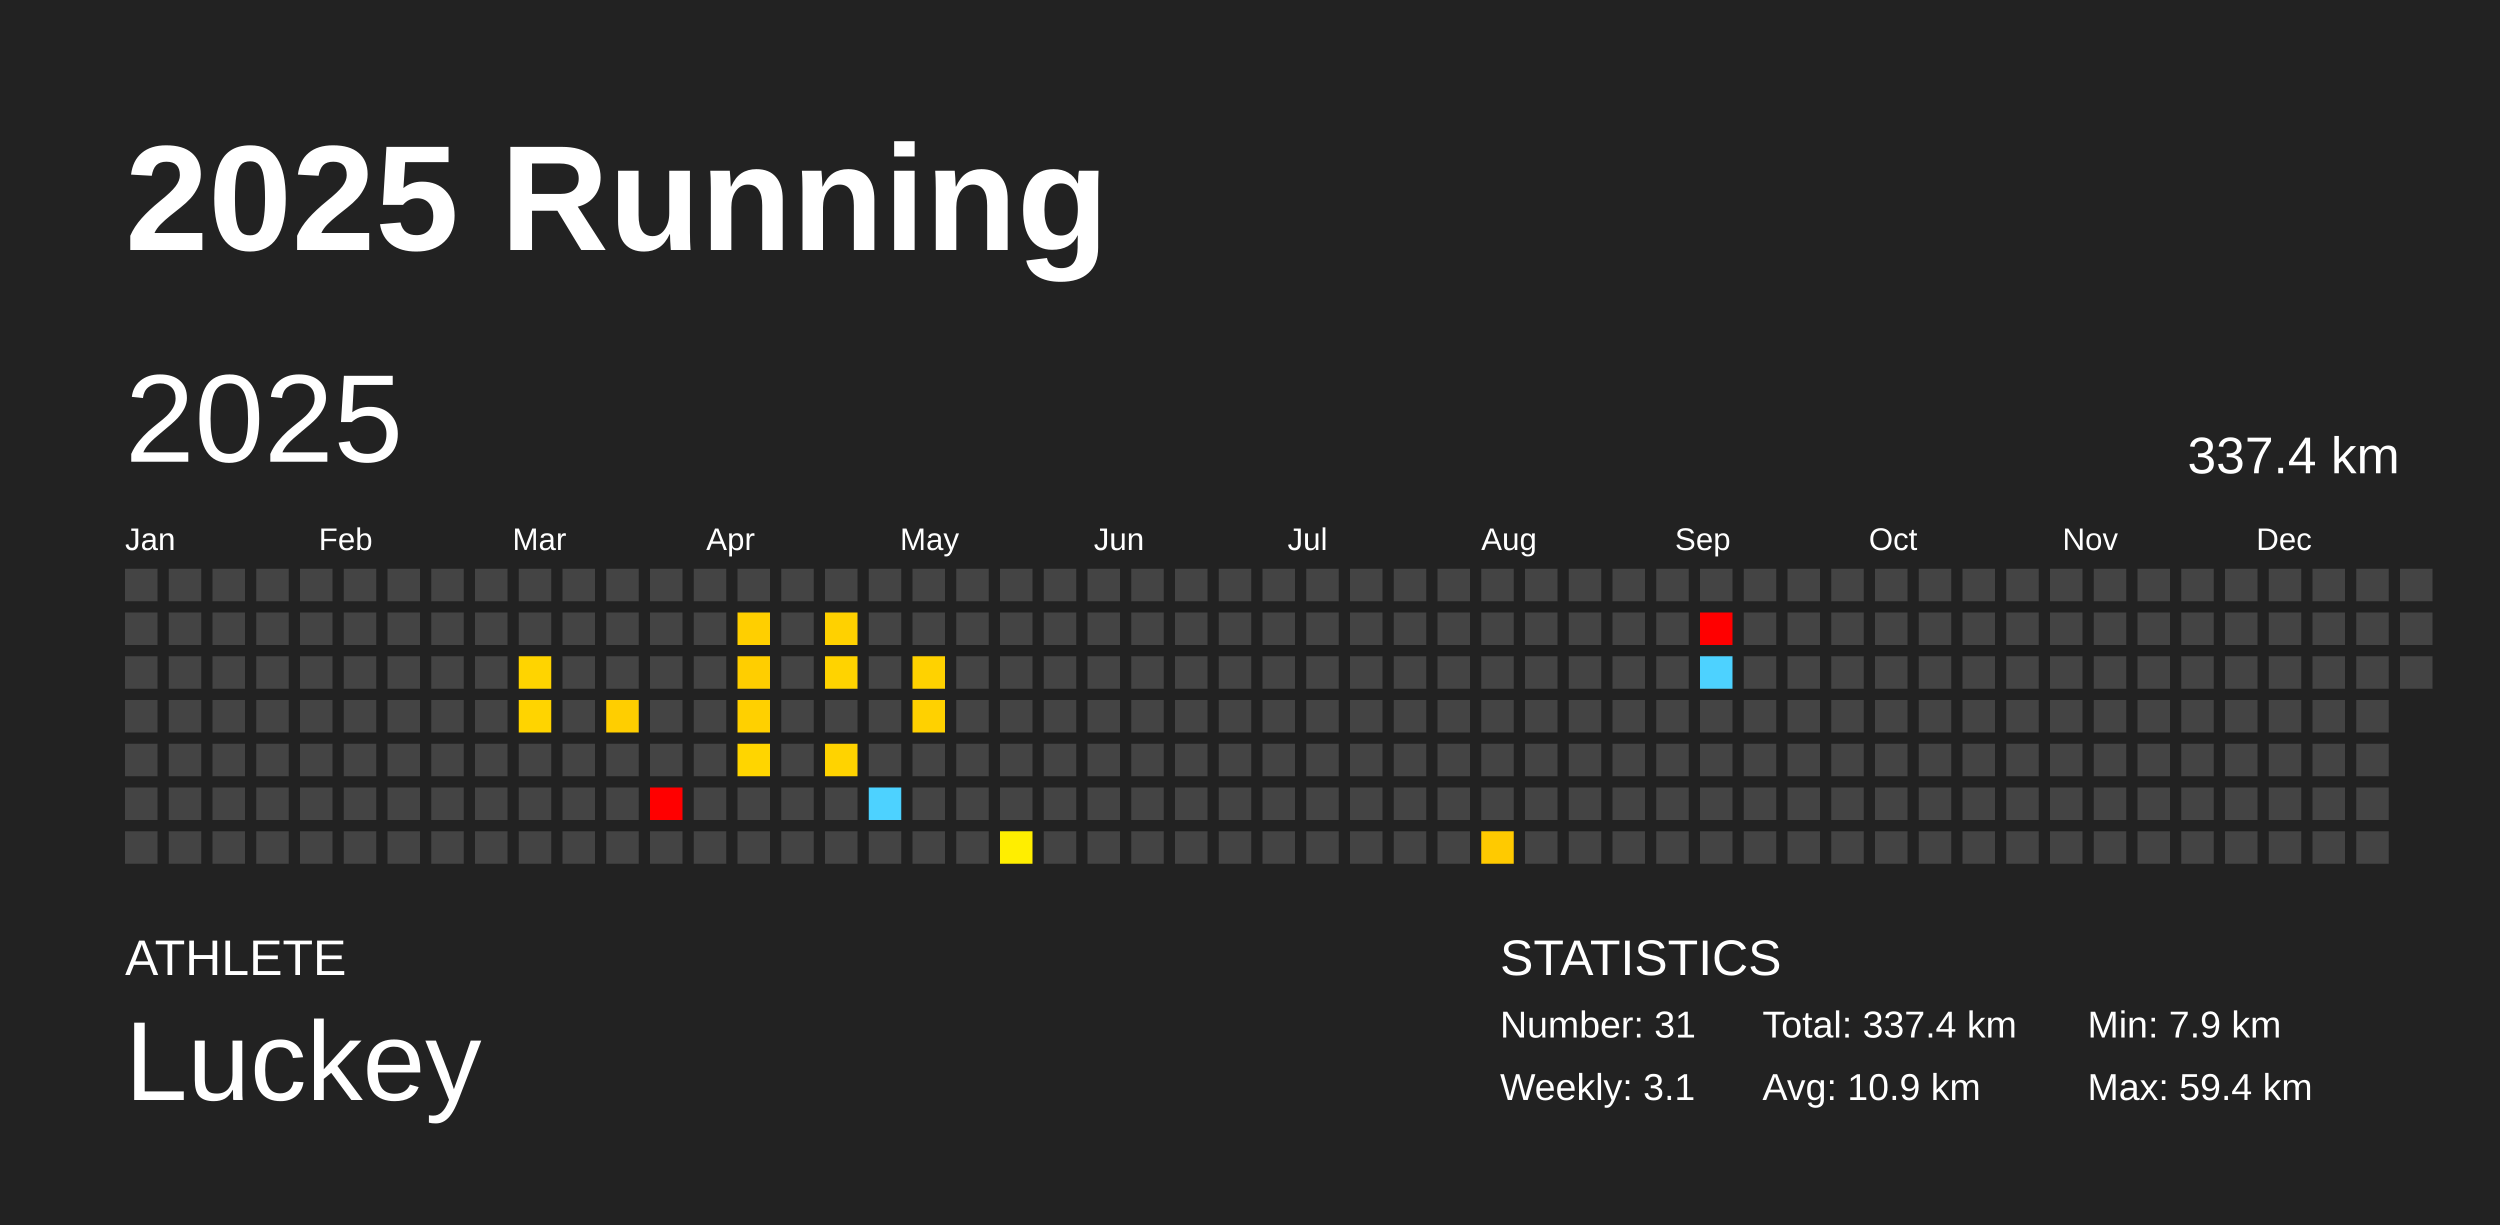
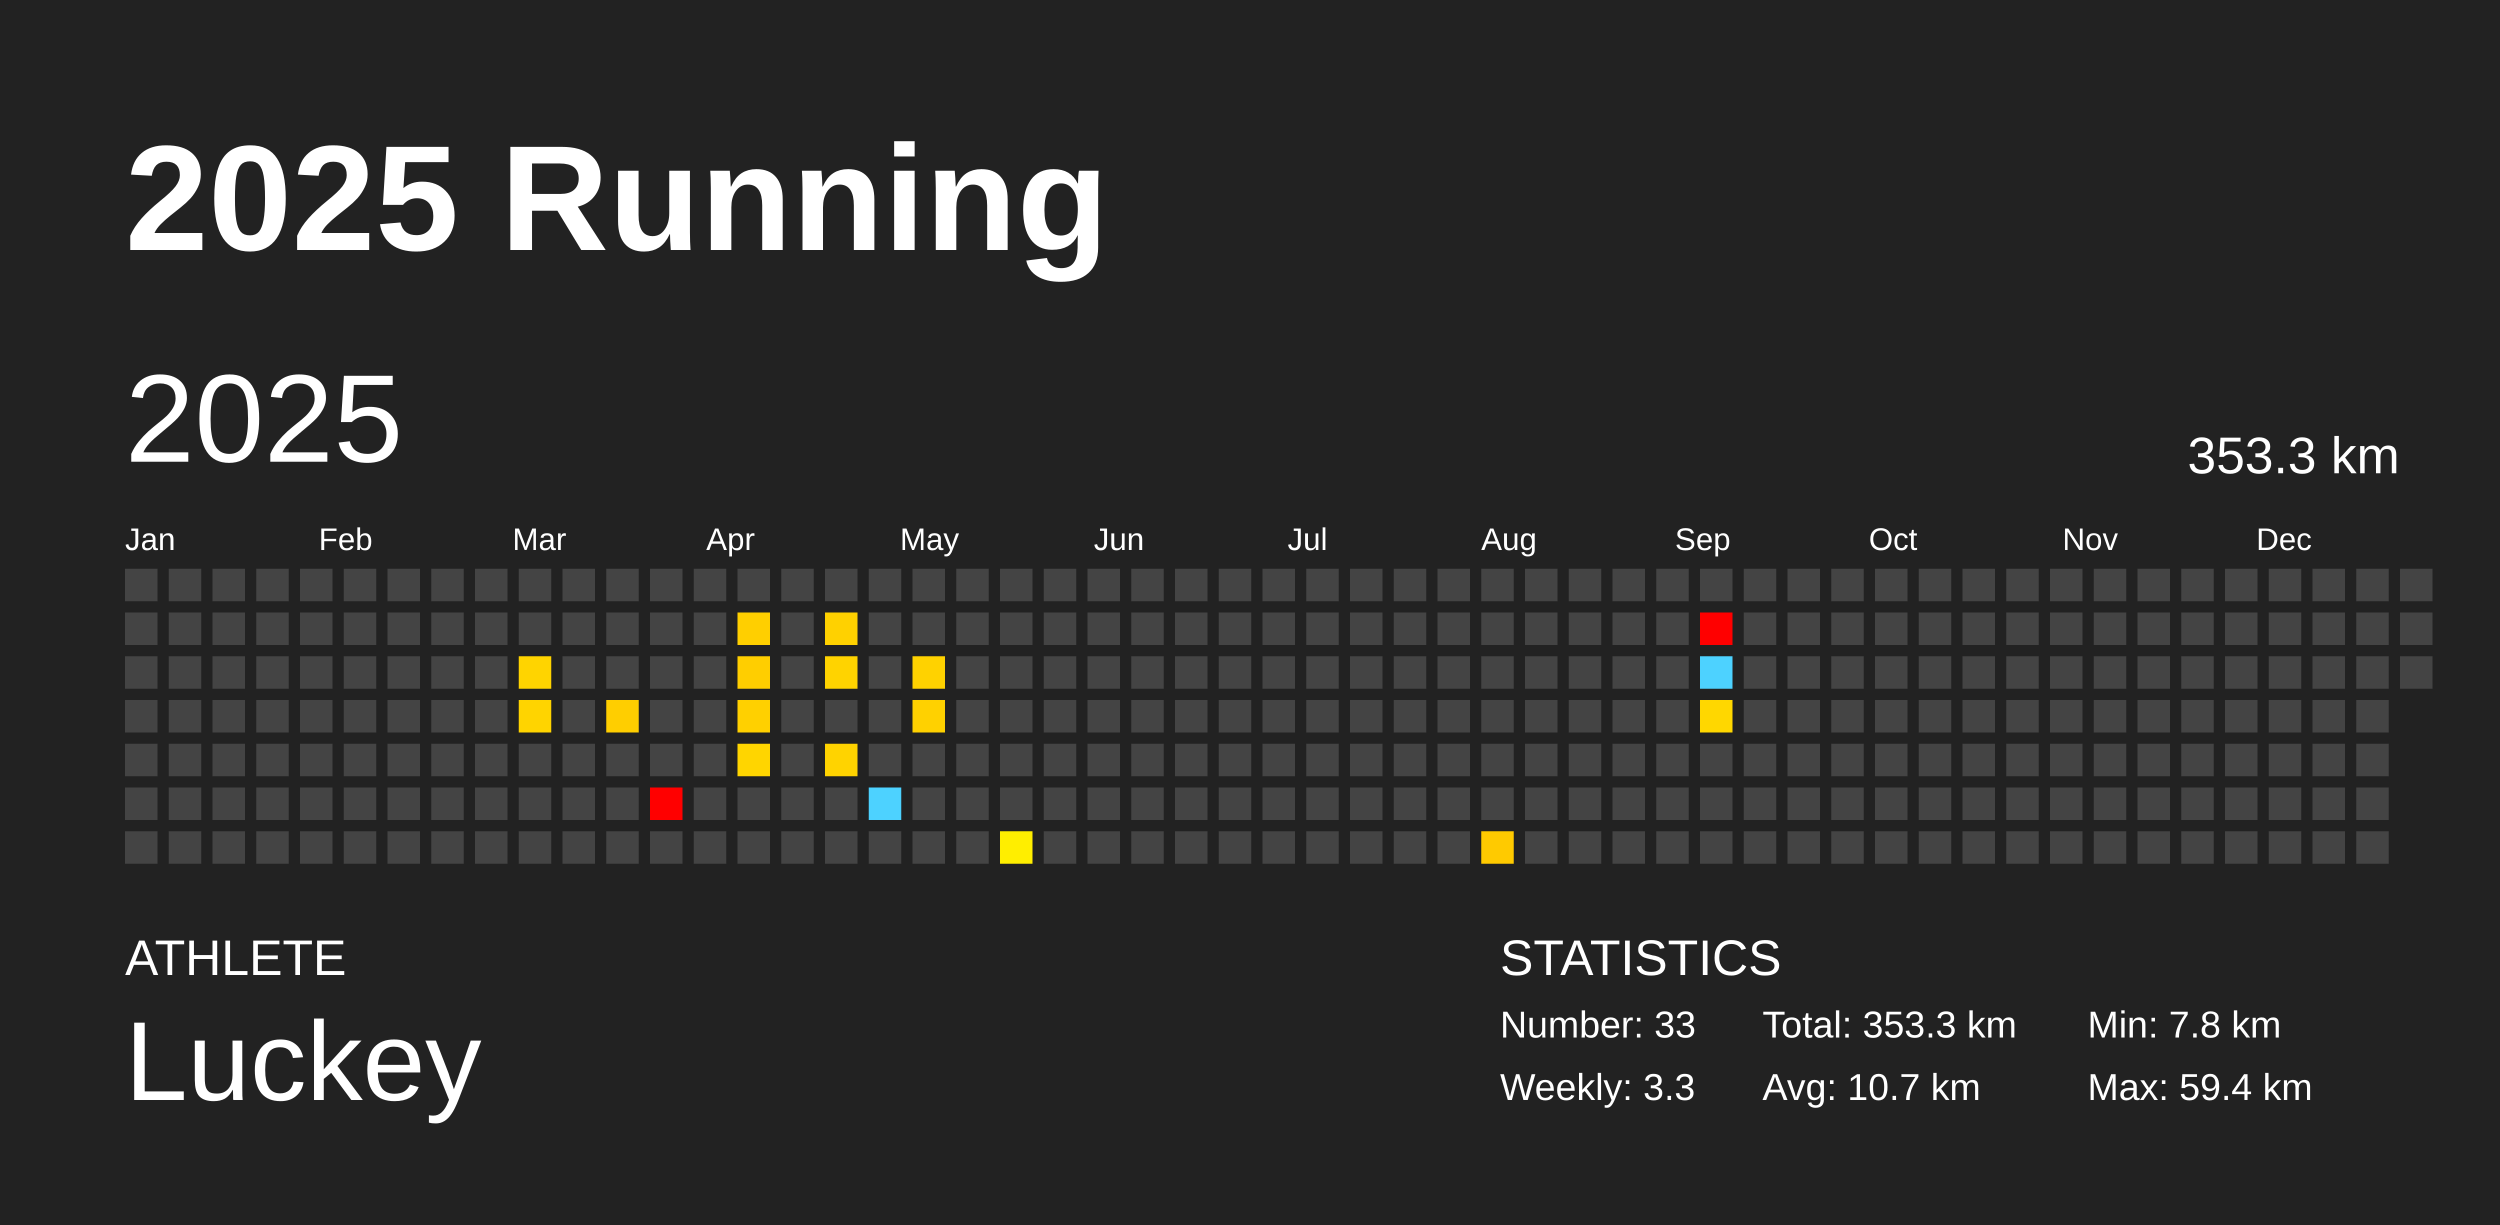
<svg xmlns="http://www.w3.org/2000/svg" baseProfile="full" height="98mm" version="1.1" viewBox="0,0,200,98" width="200mm">
  <defs />
  <rect fill="#222222" height="98" width="200" x="0" y="0" />
  <text fill="#FFFFFF" style="font-size:12px; font-family:Arial; font-weight:bold;" x="10" y="20">2025 Running</text>
  <text fill="#FFFFFF" style="font-size:4px; font-family:Arial" x="10" y="78">ATHLETE</text>
  <text fill="#FFFFFF" style="font-size:9px; font-family:Arial" x="10" y="88">Luckey</text>
  <text fill="#FFFFFF" style="font-size:4px; font-family:Arial" x="120" y="78">STATISTICS</text>
-   <text fill="#FFFFFF" style="font-size:3px; font-family:Arial" x="120" y="83">Number: 31</text>
-   <text fill="#FFFFFF" style="font-size:3px; font-family:Arial" x="120" y="88">Weekly: 3.1</text>
-   <text fill="#FFFFFF" style="font-size:3px; font-family:Arial" x="141" y="83">Total: 337.4 km</text>
-   <text fill="#FFFFFF" style="font-size:3px; font-family:Arial" x="141" y="88">Avg: 10.9 km</text>
-   <text fill="#FFFFFF" style="font-size:3px; font-family:Arial" x="167" y="83">Min: 7.9 km</text>
+   <text fill="#FFFFFF" style="font-size:3px; font-family:Arial" x="120" y="83">Number: 33</text>
+   <text fill="#FFFFFF" style="font-size:3px; font-family:Arial" x="120" y="88">Weekly: 3.3</text>
+   <text fill="#FFFFFF" style="font-size:3px; font-family:Arial" x="141" y="83">Total: 353.3 km</text>
+   <text fill="#FFFFFF" style="font-size:3px; font-family:Arial" x="141" y="88">Avg: 10.7 km</text>
+   <text fill="#FFFFFF" style="font-size:3px; font-family:Arial" x="167" y="83">Min: 7.8 km</text>
  <text fill="#FFFFFF" style="font-size:3px; font-family:Arial" x="167" y="88">Max: 59.4 km</text>
  <text dominant-baseline="hanging" fill="#FFFFFF" style="font-size:10.0px; font-family:Arial;" x="10" y="30">2025</text>
-   <text dominant-baseline="hanging" fill="#FFFFFF" style="font-size:4.125px; font-family:Arial;" x="175" y="35">337.4 km</text>
+   <text dominant-baseline="hanging" fill="#FFFFFF" style="font-size:4.125px; font-family:Arial;" x="175" y="35">353.3 km</text>
  <text fill="#FFFFFF" style="font-size:2.5px; font-family:Arial" x="10.0" y="44">Jan</text>
  <text fill="#FFFFFF" style="font-size:2.5px; font-family:Arial" x="25.5" y="44">Feb</text>
  <text fill="#FFFFFF" style="font-size:2.5px; font-family:Arial" x="41.0" y="44">Mar</text>
  <text fill="#FFFFFF" style="font-size:2.5px; font-family:Arial" x="56.5" y="44">Apr</text>
  <text fill="#FFFFFF" style="font-size:2.5px; font-family:Arial" x="72.0" y="44">May</text>
  <text fill="#FFFFFF" style="font-size:2.5px; font-family:Arial" x="87.5" y="44">Jun</text>
  <text fill="#FFFFFF" style="font-size:2.5px; font-family:Arial" x="103.0" y="44">Jul</text>
  <text fill="#FFFFFF" style="font-size:2.5px; font-family:Arial" x="118.5" y="44">Aug</text>
  <text fill="#FFFFFF" style="font-size:2.5px; font-family:Arial" x="134.0" y="44">Sep</text>
  <text fill="#FFFFFF" style="font-size:2.5px; font-family:Arial" x="149.5" y="44">Oct</text>
  <text fill="#FFFFFF" style="font-size:2.5px; font-family:Arial" x="165.0" y="44">Nov</text>
  <text fill="#FFFFFF" style="font-size:2.5px; font-family:Arial" x="180.5" y="44">Dec</text>
  <rect fill="#444444" height="2.6" width="2.6" x="10.0" y="45.5" />
  <rect fill="#444444" height="2.6" width="2.6" x="10.0" y="49.0" />
  <rect fill="#444444" height="2.6" width="2.6" x="10.0" y="52.5" />
  <rect fill="#444444" height="2.6" width="2.6" x="10.0" y="56.0" />
  <rect fill="#444444" height="2.6" width="2.6" x="10.0" y="59.5" />
  <rect fill="#444444" height="2.6" width="2.6" x="10.0" y="63.0" />
  <rect fill="#444444" height="2.6" width="2.6" x="10.0" y="66.5" />
  <rect fill="#444444" height="2.6" width="2.6" x="13.5" y="45.5" />
  <rect fill="#444444" height="2.6" width="2.6" x="13.5" y="49.0" />
  <rect fill="#444444" height="2.6" width="2.6" x="13.5" y="52.5" />
  <rect fill="#444444" height="2.6" width="2.6" x="13.5" y="56.0" />
  <rect fill="#444444" height="2.6" width="2.6" x="13.5" y="59.5" />
  <rect fill="#444444" height="2.6" width="2.6" x="13.5" y="63.0" />
  <rect fill="#444444" height="2.6" width="2.6" x="13.5" y="66.5" />
  <rect fill="#444444" height="2.6" width="2.6" x="17.0" y="45.5" />
  <rect fill="#444444" height="2.6" width="2.6" x="17.0" y="49.0" />
  <rect fill="#444444" height="2.6" width="2.6" x="17.0" y="52.5" />
  <rect fill="#444444" height="2.6" width="2.6" x="17.0" y="56.0" />
  <rect fill="#444444" height="2.6" width="2.6" x="17.0" y="59.5" />
  <rect fill="#444444" height="2.6" width="2.6" x="17.0" y="63.0" />
  <rect fill="#444444" height="2.6" width="2.6" x="17.0" y="66.5" />
  <rect fill="#444444" height="2.6" width="2.6" x="20.5" y="45.5" />
  <rect fill="#444444" height="2.6" width="2.6" x="20.5" y="49.0" />
  <rect fill="#444444" height="2.6" width="2.6" x="20.5" y="52.5" />
  <rect fill="#444444" height="2.6" width="2.6" x="20.5" y="56.0" />
  <rect fill="#444444" height="2.6" width="2.6" x="20.5" y="59.5" />
  <rect fill="#444444" height="2.6" width="2.6" x="20.5" y="63.0" />
  <rect fill="#444444" height="2.6" width="2.6" x="20.5" y="66.5" />
  <rect fill="#444444" height="2.6" width="2.6" x="24.0" y="45.5" />
  <rect fill="#444444" height="2.6" width="2.6" x="24.0" y="49.0" />
  <rect fill="#444444" height="2.6" width="2.6" x="24.0" y="52.5" />
  <rect fill="#444444" height="2.6" width="2.6" x="24.0" y="56.0" />
  <rect fill="#444444" height="2.6" width="2.6" x="24.0" y="59.5" />
  <rect fill="#444444" height="2.6" width="2.6" x="24.0" y="63.0" />
  <rect fill="#444444" height="2.6" width="2.6" x="24.0" y="66.5" />
  <rect fill="#444444" height="2.6" width="2.6" x="27.5" y="45.5" />
  <rect fill="#444444" height="2.6" width="2.6" x="27.5" y="49.0" />
  <rect fill="#444444" height="2.6" width="2.6" x="27.5" y="52.5" />
  <rect fill="#444444" height="2.6" width="2.6" x="27.5" y="56.0" />
  <rect fill="#444444" height="2.6" width="2.6" x="27.5" y="59.5" />
  <rect fill="#444444" height="2.6" width="2.6" x="27.5" y="63.0" />
  <rect fill="#444444" height="2.6" width="2.6" x="27.5" y="66.5" />
  <rect fill="#444444" height="2.6" width="2.6" x="31.0" y="45.5" />
  <rect fill="#444444" height="2.6" width="2.6" x="31.0" y="49.0" />
  <rect fill="#444444" height="2.6" width="2.6" x="31.0" y="52.5" />
  <rect fill="#444444" height="2.6" width="2.6" x="31.0" y="56.0" />
  <rect fill="#444444" height="2.6" width="2.6" x="31.0" y="59.5" />
  <rect fill="#444444" height="2.6" width="2.6" x="31.0" y="63.0" />
  <rect fill="#444444" height="2.6" width="2.6" x="31.0" y="66.5" />
  <rect fill="#444444" height="2.6" width="2.6" x="34.5" y="45.5" />
  <rect fill="#444444" height="2.6" width="2.6" x="34.5" y="49.0" />
  <rect fill="#444444" height="2.6" width="2.6" x="34.5" y="52.5" />
  <rect fill="#444444" height="2.6" width="2.6" x="34.5" y="56.0" />
  <rect fill="#444444" height="2.6" width="2.6" x="34.5" y="59.5" />
  <rect fill="#444444" height="2.6" width="2.6" x="34.5" y="63.0" />
  <rect fill="#444444" height="2.6" width="2.6" x="34.5" y="66.5" />
  <rect fill="#444444" height="2.6" width="2.6" x="38.0" y="45.5" />
  <rect fill="#444444" height="2.6" width="2.6" x="38.0" y="49.0" />
  <rect fill="#444444" height="2.6" width="2.6" x="38.0" y="52.5" />
  <rect fill="#444444" height="2.6" width="2.6" x="38.0" y="56.0" />
  <rect fill="#444444" height="2.6" width="2.6" x="38.0" y="59.5" />
  <rect fill="#444444" height="2.6" width="2.6" x="38.0" y="63.0" />
  <rect fill="#444444" height="2.6" width="2.6" x="38.0" y="66.5" />
  <rect fill="#444444" height="2.6" width="2.6" x="41.5" y="45.5" />
  <rect fill="#444444" height="2.6" width="2.6" x="41.5" y="49.0" />
  <rect fill="#ffd400" height="2.6" width="2.6" x="41.5" y="52.5" />
  <rect fill="#ffd400" height="2.6" width="2.6" x="41.5" y="56.0" />
  <rect fill="#444444" height="2.6" width="2.6" x="41.5" y="59.5" />
  <rect fill="#444444" height="2.6" width="2.6" x="41.5" y="63.0" />
  <rect fill="#444444" height="2.6" width="2.6" x="41.5" y="66.5" />
  <rect fill="#444444" height="2.6" width="2.6" x="45.0" y="45.5" />
  <rect fill="#444444" height="2.6" width="2.6" x="45.0" y="49.0" />
  <rect fill="#444444" height="2.6" width="2.6" x="45.0" y="52.5" />
  <rect fill="#444444" height="2.6" width="2.6" x="45.0" y="56.0" />
  <rect fill="#444444" height="2.6" width="2.6" x="45.0" y="59.5" />
  <rect fill="#444444" height="2.6" width="2.6" x="45.0" y="63.0" />
  <rect fill="#444444" height="2.6" width="2.6" x="45.0" y="66.5" />
  <rect fill="#444444" height="2.6" width="2.6" x="48.5" y="45.5" />
  <rect fill="#444444" height="2.6" width="2.6" x="48.5" y="49.0" />
  <rect fill="#444444" height="2.6" width="2.6" x="48.5" y="52.5" />
  <rect fill="#ffce00" height="2.6" width="2.6" x="48.5" y="56.0" />
  <rect fill="#444444" height="2.6" width="2.6" x="48.5" y="59.5" />
  <rect fill="#444444" height="2.6" width="2.6" x="48.5" y="63.0" />
  <rect fill="#444444" height="2.6" width="2.6" x="48.5" y="66.5" />
  <rect fill="#444444" height="2.6" width="2.6" x="52.0" y="45.5" />
  <rect fill="#444444" height="2.6" width="2.6" x="52.0" y="49.0" />
  <rect fill="#444444" height="2.6" width="2.6" x="52.0" y="52.5" />
  <rect fill="#444444" height="2.6" width="2.6" x="52.0" y="56.0" />
  <rect fill="#444444" height="2.6" width="2.6" x="52.0" y="59.5" />
  <rect fill="red" height="2.6" width="2.6" x="52.0" y="63.0" />
  <rect fill="#444444" height="2.6" width="2.6" x="52.0" y="66.5" />
  <rect fill="#444444" height="2.6" width="2.6" x="55.5" y="45.5" />
  <rect fill="#444444" height="2.6" width="2.6" x="55.5" y="49.0" />
  <rect fill="#444444" height="2.6" width="2.6" x="55.5" y="52.5" />
  <rect fill="#444444" height="2.6" width="2.6" x="55.5" y="56.0" />
  <rect fill="#444444" height="2.6" width="2.6" x="55.5" y="59.5" />
  <rect fill="#444444" height="2.6" width="2.6" x="55.5" y="63.0" />
  <rect fill="#444444" height="2.6" width="2.6" x="55.5" y="66.5" />
  <rect fill="#444444" height="2.6" width="2.6" x="59.0" y="45.5" />
  <rect fill="#ffcf00" height="2.6" width="2.6" x="59.0" y="49.0" />
  <rect fill="#ffce00" height="2.6" width="2.6" x="59.0" y="52.5" />
  <rect fill="#ffd000" height="2.6" width="2.6" x="59.0" y="56.0" />
  <rect fill="#ffd500" height="2.6" width="2.6" x="59.0" y="59.5" />
  <rect fill="#444444" height="2.6" width="2.6" x="59.0" y="63.0" />
  <rect fill="#444444" height="2.6" width="2.6" x="59.0" y="66.5" />
  <rect fill="#444444" height="2.6" width="2.6" x="62.5" y="45.5" />
  <rect fill="#444444" height="2.6" width="2.6" x="62.5" y="49.0" />
  <rect fill="#444444" height="2.6" width="2.6" x="62.5" y="52.5" />
  <rect fill="#444444" height="2.6" width="2.6" x="62.5" y="56.0" />
  <rect fill="#444444" height="2.6" width="2.6" x="62.5" y="59.5" />
  <rect fill="#444444" height="2.6" width="2.6" x="62.5" y="63.0" />
  <rect fill="#444444" height="2.6" width="2.6" x="62.5" y="66.5" />
  <rect fill="#444444" height="2.6" width="2.6" x="66.0" y="45.5" />
  <rect fill="#ffd100" height="2.6" width="2.6" x="66.0" y="49.0" />
  <rect fill="#ffd300" height="2.6" width="2.6" x="66.0" y="52.5" />
  <rect fill="#444444" height="2.6" width="2.6" x="66.0" y="56.0" />
  <rect fill="#ffd300" height="2.6" width="2.6" x="66.0" y="59.5" />
  <rect fill="#444444" height="2.6" width="2.6" x="66.0" y="63.0" />
  <rect fill="#444444" height="2.6" width="2.6" x="66.0" y="66.5" />
  <rect fill="#444444" height="2.6" width="2.6" x="69.5" y="45.5" />
  <rect fill="#444444" height="2.6" width="2.6" x="69.5" y="49.0" />
  <rect fill="#444444" height="2.6" width="2.6" x="69.5" y="52.5" />
  <rect fill="#444444" height="2.6" width="2.6" x="69.5" y="56.0" />
  <rect fill="#444444" height="2.6" width="2.6" x="69.5" y="59.5" />
  <rect fill="#4dd2ff" height="2.6" width="2.6" x="69.5" y="63.0" />
  <rect fill="#444444" height="2.6" width="2.6" x="69.5" y="66.5" />
  <rect fill="#444444" height="2.6" width="2.6" x="73.0" y="45.5" />
  <rect fill="#444444" height="2.6" width="2.6" x="73.0" y="49.0" />
  <rect fill="#ffd200" height="2.6" width="2.6" x="73.0" y="52.5" />
  <rect fill="#ffd100" height="2.6" width="2.6" x="73.0" y="56.0" />
  <rect fill="#444444" height="2.6" width="2.6" x="73.0" y="59.5" />
  <rect fill="#444444" height="2.6" width="2.6" x="73.0" y="63.0" />
  <rect fill="#444444" height="2.6" width="2.6" x="73.0" y="66.5" />
  <rect fill="#444444" height="2.6" width="2.6" x="76.5" y="45.5" />
  <rect fill="#444444" height="2.6" width="2.6" x="76.5" y="49.0" />
  <rect fill="#444444" height="2.6" width="2.6" x="76.5" y="52.5" />
  <rect fill="#444444" height="2.6" width="2.6" x="76.5" y="56.0" />
  <rect fill="#444444" height="2.6" width="2.6" x="76.5" y="59.5" />
  <rect fill="#444444" height="2.6" width="2.6" x="76.5" y="63.0" />
  <rect fill="#444444" height="2.6" width="2.6" x="76.5" y="66.5" />
  <rect fill="#444444" height="2.6" width="2.6" x="80.0" y="45.5" />
  <rect fill="#444444" height="2.6" width="2.6" x="80.0" y="49.0" />
  <rect fill="#444444" height="2.6" width="2.6" x="80.0" y="52.5" />
  <rect fill="#444444" height="2.6" width="2.6" x="80.0" y="56.0" />
  <rect fill="#444444" height="2.6" width="2.6" x="80.0" y="59.5" />
  <rect fill="#444444" height="2.6" width="2.6" x="80.0" y="63.0" />
  <rect fill="#ffee00" height="2.6" width="2.6" x="80.0" y="66.5" />
  <rect fill="#444444" height="2.6" width="2.6" x="83.5" y="45.5" />
  <rect fill="#444444" height="2.6" width="2.6" x="83.5" y="49.0" />
  <rect fill="#444444" height="2.6" width="2.6" x="83.5" y="52.5" />
  <rect fill="#444444" height="2.6" width="2.6" x="83.5" y="56.0" />
  <rect fill="#444444" height="2.6" width="2.6" x="83.5" y="59.5" />
  <rect fill="#444444" height="2.6" width="2.6" x="83.5" y="63.0" />
  <rect fill="#444444" height="2.6" width="2.6" x="83.5" y="66.5" />
  <rect fill="#444444" height="2.6" width="2.6" x="87.0" y="45.5" />
  <rect fill="#444444" height="2.6" width="2.6" x="87.0" y="49.0" />
  <rect fill="#444444" height="2.6" width="2.6" x="87.0" y="52.5" />
  <rect fill="#444444" height="2.6" width="2.6" x="87.0" y="56.0" />
  <rect fill="#444444" height="2.6" width="2.6" x="87.0" y="59.5" />
  <rect fill="#444444" height="2.6" width="2.6" x="87.0" y="63.0" />
  <rect fill="#444444" height="2.6" width="2.6" x="87.0" y="66.5" />
  <rect fill="#444444" height="2.6" width="2.6" x="90.5" y="45.5" />
  <rect fill="#444444" height="2.6" width="2.6" x="90.5" y="49.0" />
  <rect fill="#444444" height="2.6" width="2.6" x="90.5" y="52.5" />
  <rect fill="#444444" height="2.6" width="2.6" x="90.5" y="56.0" />
  <rect fill="#444444" height="2.6" width="2.6" x="90.5" y="59.5" />
  <rect fill="#444444" height="2.6" width="2.6" x="90.5" y="63.0" />
  <rect fill="#444444" height="2.6" width="2.6" x="90.5" y="66.5" />
  <rect fill="#444444" height="2.6" width="2.6" x="94.0" y="45.5" />
  <rect fill="#444444" height="2.6" width="2.6" x="94.0" y="49.0" />
  <rect fill="#444444" height="2.6" width="2.6" x="94.0" y="52.5" />
  <rect fill="#444444" height="2.6" width="2.6" x="94.0" y="56.0" />
  <rect fill="#444444" height="2.6" width="2.6" x="94.0" y="59.5" />
  <rect fill="#444444" height="2.6" width="2.6" x="94.0" y="63.0" />
  <rect fill="#444444" height="2.6" width="2.6" x="94.0" y="66.5" />
  <rect fill="#444444" height="2.6" width="2.6" x="97.5" y="45.5" />
  <rect fill="#444444" height="2.6" width="2.6" x="97.5" y="49.0" />
  <rect fill="#444444" height="2.6" width="2.6" x="97.5" y="52.5" />
  <rect fill="#444444" height="2.6" width="2.6" x="97.5" y="56.0" />
  <rect fill="#444444" height="2.6" width="2.6" x="97.5" y="59.5" />
  <rect fill="#444444" height="2.6" width="2.6" x="97.5" y="63.0" />
  <rect fill="#444444" height="2.6" width="2.6" x="97.5" y="66.5" />
  <rect fill="#444444" height="2.6" width="2.6" x="101.0" y="45.5" />
  <rect fill="#444444" height="2.6" width="2.6" x="101.0" y="49.0" />
  <rect fill="#444444" height="2.6" width="2.6" x="101.0" y="52.5" />
  <rect fill="#444444" height="2.6" width="2.6" x="101.0" y="56.0" />
  <rect fill="#444444" height="2.6" width="2.6" x="101.0" y="59.5" />
  <rect fill="#444444" height="2.6" width="2.6" x="101.0" y="63.0" />
  <rect fill="#444444" height="2.6" width="2.6" x="101.0" y="66.5" />
  <rect fill="#444444" height="2.6" width="2.6" x="104.5" y="45.5" />
  <rect fill="#444444" height="2.6" width="2.6" x="104.5" y="49.0" />
  <rect fill="#444444" height="2.6" width="2.6" x="104.5" y="52.5" />
  <rect fill="#444444" height="2.6" width="2.6" x="104.5" y="56.0" />
  <rect fill="#444444" height="2.6" width="2.6" x="104.5" y="59.5" />
  <rect fill="#444444" height="2.6" width="2.6" x="104.5" y="63.0" />
  <rect fill="#444444" height="2.6" width="2.6" x="104.5" y="66.5" />
  <rect fill="#444444" height="2.6" width="2.6" x="108.0" y="45.5" />
  <rect fill="#444444" height="2.6" width="2.6" x="108.0" y="49.0" />
  <rect fill="#444444" height="2.6" width="2.6" x="108.0" y="52.5" />
  <rect fill="#444444" height="2.6" width="2.6" x="108.0" y="56.0" />
  <rect fill="#444444" height="2.6" width="2.6" x="108.0" y="59.5" />
  <rect fill="#444444" height="2.6" width="2.6" x="108.0" y="63.0" />
  <rect fill="#444444" height="2.6" width="2.6" x="108.0" y="66.5" />
  <rect fill="#444444" height="2.6" width="2.6" x="111.5" y="45.5" />
  <rect fill="#444444" height="2.6" width="2.6" x="111.5" y="49.0" />
  <rect fill="#444444" height="2.6" width="2.6" x="111.5" y="52.5" />
  <rect fill="#444444" height="2.6" width="2.6" x="111.5" y="56.0" />
  <rect fill="#444444" height="2.6" width="2.6" x="111.5" y="59.5" />
  <rect fill="#444444" height="2.6" width="2.6" x="111.5" y="63.0" />
  <rect fill="#444444" height="2.6" width="2.6" x="111.5" y="66.5" />
  <rect fill="#444444" height="2.6" width="2.6" x="115.0" y="45.5" />
  <rect fill="#444444" height="2.6" width="2.6" x="115.0" y="49.0" />
  <rect fill="#444444" height="2.6" width="2.6" x="115.0" y="52.5" />
  <rect fill="#444444" height="2.6" width="2.6" x="115.0" y="56.0" />
  <rect fill="#444444" height="2.6" width="2.6" x="115.0" y="59.5" />
  <rect fill="#444444" height="2.6" width="2.6" x="115.0" y="63.0" />
  <rect fill="#444444" height="2.6" width="2.6" x="115.0" y="66.5" />
  <rect fill="#444444" height="2.6" width="2.6" x="118.5" y="45.5" />
  <rect fill="#444444" height="2.6" width="2.6" x="118.5" y="49.0" />
  <rect fill="#444444" height="2.6" width="2.6" x="118.5" y="52.5" />
  <rect fill="#444444" height="2.6" width="2.6" x="118.5" y="56.0" />
  <rect fill="#444444" height="2.6" width="2.6" x="118.5" y="59.5" />
  <rect fill="#444444" height="2.6" width="2.6" x="118.5" y="63.0" />
  <rect fill="#ffca00" height="2.6" width="2.6" x="118.5" y="66.5" />
  <rect fill="#444444" height="2.6" width="2.6" x="122.0" y="45.5" />
  <rect fill="#444444" height="2.6" width="2.6" x="122.0" y="49.0" />
  <rect fill="#444444" height="2.6" width="2.6" x="122.0" y="52.5" />
  <rect fill="#444444" height="2.6" width="2.6" x="122.0" y="56.0" />
  <rect fill="#444444" height="2.6" width="2.6" x="122.0" y="59.5" />
  <rect fill="#444444" height="2.6" width="2.6" x="122.0" y="63.0" />
  <rect fill="#444444" height="2.6" width="2.6" x="122.0" y="66.5" />
  <rect fill="#444444" height="2.6" width="2.6" x="125.5" y="45.5" />
  <rect fill="#444444" height="2.6" width="2.6" x="125.5" y="49.0" />
  <rect fill="#444444" height="2.6" width="2.6" x="125.5" y="52.5" />
  <rect fill="#444444" height="2.6" width="2.6" x="125.5" y="56.0" />
  <rect fill="#444444" height="2.6" width="2.6" x="125.5" y="59.5" />
  <rect fill="#444444" height="2.6" width="2.6" x="125.5" y="63.0" />
  <rect fill="#444444" height="2.6" width="2.6" x="125.5" y="66.5" />
  <rect fill="#444444" height="2.6" width="2.6" x="129.0" y="45.5" />
  <rect fill="#444444" height="2.6" width="2.6" x="129.0" y="49.0" />
  <rect fill="#444444" height="2.6" width="2.6" x="129.0" y="52.5" />
  <rect fill="#444444" height="2.6" width="2.6" x="129.0" y="56.0" />
  <rect fill="#444444" height="2.6" width="2.6" x="129.0" y="59.5" />
  <rect fill="#444444" height="2.6" width="2.6" x="129.0" y="63.0" />
  <rect fill="#444444" height="2.6" width="2.6" x="129.0" y="66.5" />
  <rect fill="#444444" height="2.6" width="2.6" x="132.5" y="45.5" />
  <rect fill="#444444" height="2.6" width="2.6" x="132.5" y="49.0" />
  <rect fill="#444444" height="2.6" width="2.6" x="132.5" y="52.5" />
  <rect fill="#444444" height="2.6" width="2.6" x="132.5" y="56.0" />
  <rect fill="#444444" height="2.6" width="2.6" x="132.5" y="59.5" />
  <rect fill="#444444" height="2.6" width="2.6" x="132.5" y="63.0" />
  <rect fill="#444444" height="2.6" width="2.6" x="132.5" y="66.5" />
  <rect fill="#444444" height="2.6" width="2.6" x="136.0" y="45.5" />
  <rect fill="red" height="2.6" width="2.6" x="136.0" y="49.0" />
  <rect fill="#4dd2ff" height="2.6" width="2.6" x="136.0" y="52.5" />
-   <rect fill="#444444" height="2.6" width="2.6" x="136.0" y="56.0" />
+   <rect fill="#ffd700" height="2.6" width="2.6" x="136.0" y="56.0" />
  <rect fill="#444444" height="2.6" width="2.6" x="136.0" y="59.5" />
  <rect fill="#444444" height="2.6" width="2.6" x="136.0" y="63.0" />
  <rect fill="#444444" height="2.6" width="2.6" x="136.0" y="66.5" />
  <rect fill="#444444" height="2.6" width="2.6" x="139.5" y="45.5" />
  <rect fill="#444444" height="2.6" width="2.6" x="139.5" y="49.0" />
  <rect fill="#444444" height="2.6" width="2.6" x="139.5" y="52.5" />
  <rect fill="#444444" height="2.6" width="2.6" x="139.5" y="56.0" />
  <rect fill="#444444" height="2.6" width="2.6" x="139.5" y="59.5" />
  <rect fill="#444444" height="2.6" width="2.6" x="139.5" y="63.0" />
  <rect fill="#444444" height="2.6" width="2.6" x="139.5" y="66.5" />
  <rect fill="#444444" height="2.6" width="2.6" x="143.0" y="45.5" />
  <rect fill="#444444" height="2.6" width="2.6" x="143.0" y="49.0" />
  <rect fill="#444444" height="2.6" width="2.6" x="143.0" y="52.5" />
  <rect fill="#444444" height="2.6" width="2.6" x="143.0" y="56.0" />
  <rect fill="#444444" height="2.6" width="2.6" x="143.0" y="59.5" />
  <rect fill="#444444" height="2.6" width="2.6" x="143.0" y="63.0" />
  <rect fill="#444444" height="2.6" width="2.6" x="143.0" y="66.5" />
  <rect fill="#444444" height="2.6" width="2.6" x="146.5" y="45.5" />
  <rect fill="#444444" height="2.6" width="2.6" x="146.5" y="49.0" />
  <rect fill="#444444" height="2.6" width="2.6" x="146.5" y="52.5" />
  <rect fill="#444444" height="2.6" width="2.6" x="146.5" y="56.0" />
  <rect fill="#444444" height="2.6" width="2.6" x="146.5" y="59.5" />
  <rect fill="#444444" height="2.6" width="2.6" x="146.5" y="63.0" />
  <rect fill="#444444" height="2.6" width="2.6" x="146.5" y="66.5" />
  <rect fill="#444444" height="2.6" width="2.6" x="150.0" y="45.5" />
  <rect fill="#444444" height="2.6" width="2.6" x="150.0" y="49.0" />
  <rect fill="#444444" height="2.6" width="2.6" x="150.0" y="52.5" />
  <rect fill="#444444" height="2.6" width="2.6" x="150.0" y="56.0" />
  <rect fill="#444444" height="2.6" width="2.6" x="150.0" y="59.5" />
  <rect fill="#444444" height="2.6" width="2.6" x="150.0" y="63.0" />
  <rect fill="#444444" height="2.6" width="2.6" x="150.0" y="66.5" />
  <rect fill="#444444" height="2.6" width="2.6" x="153.5" y="45.5" />
  <rect fill="#444444" height="2.6" width="2.6" x="153.5" y="49.0" />
  <rect fill="#444444" height="2.6" width="2.6" x="153.5" y="52.5" />
  <rect fill="#444444" height="2.6" width="2.6" x="153.5" y="56.0" />
  <rect fill="#444444" height="2.6" width="2.6" x="153.5" y="59.5" />
  <rect fill="#444444" height="2.6" width="2.6" x="153.5" y="63.0" />
  <rect fill="#444444" height="2.6" width="2.6" x="153.5" y="66.5" />
  <rect fill="#444444" height="2.6" width="2.6" x="157.0" y="45.5" />
  <rect fill="#444444" height="2.6" width="2.6" x="157.0" y="49.0" />
  <rect fill="#444444" height="2.6" width="2.6" x="157.0" y="52.5" />
  <rect fill="#444444" height="2.6" width="2.6" x="157.0" y="56.0" />
  <rect fill="#444444" height="2.6" width="2.6" x="157.0" y="59.5" />
  <rect fill="#444444" height="2.6" width="2.6" x="157.0" y="63.0" />
  <rect fill="#444444" height="2.6" width="2.6" x="157.0" y="66.5" />
  <rect fill="#444444" height="2.6" width="2.6" x="160.5" y="45.5" />
  <rect fill="#444444" height="2.6" width="2.6" x="160.5" y="49.0" />
  <rect fill="#444444" height="2.6" width="2.6" x="160.5" y="52.5" />
  <rect fill="#444444" height="2.6" width="2.6" x="160.5" y="56.0" />
  <rect fill="#444444" height="2.6" width="2.6" x="160.5" y="59.5" />
  <rect fill="#444444" height="2.6" width="2.6" x="160.5" y="63.0" />
  <rect fill="#444444" height="2.6" width="2.6" x="160.5" y="66.5" />
  <rect fill="#444444" height="2.6" width="2.6" x="164.0" y="45.5" />
  <rect fill="#444444" height="2.6" width="2.6" x="164.0" y="49.0" />
  <rect fill="#444444" height="2.6" width="2.6" x="164.0" y="52.5" />
  <rect fill="#444444" height="2.6" width="2.6" x="164.0" y="56.0" />
  <rect fill="#444444" height="2.6" width="2.6" x="164.0" y="59.5" />
  <rect fill="#444444" height="2.6" width="2.6" x="164.0" y="63.0" />
  <rect fill="#444444" height="2.6" width="2.6" x="164.0" y="66.5" />
  <rect fill="#444444" height="2.6" width="2.6" x="167.5" y="45.5" />
  <rect fill="#444444" height="2.6" width="2.6" x="167.5" y="49.0" />
  <rect fill="#444444" height="2.6" width="2.6" x="167.5" y="52.5" />
  <rect fill="#444444" height="2.6" width="2.6" x="167.5" y="56.0" />
  <rect fill="#444444" height="2.6" width="2.6" x="167.5" y="59.5" />
  <rect fill="#444444" height="2.6" width="2.6" x="167.5" y="63.0" />
  <rect fill="#444444" height="2.6" width="2.6" x="167.5" y="66.5" />
  <rect fill="#444444" height="2.6" width="2.6" x="171.0" y="45.5" />
  <rect fill="#444444" height="2.6" width="2.6" x="171.0" y="49.0" />
  <rect fill="#444444" height="2.6" width="2.6" x="171.0" y="52.5" />
  <rect fill="#444444" height="2.6" width="2.6" x="171.0" y="56.0" />
  <rect fill="#444444" height="2.6" width="2.6" x="171.0" y="59.5" />
  <rect fill="#444444" height="2.6" width="2.6" x="171.0" y="63.0" />
  <rect fill="#444444" height="2.6" width="2.6" x="171.0" y="66.5" />
  <rect fill="#444444" height="2.6" width="2.6" x="174.5" y="45.5" />
  <rect fill="#444444" height="2.6" width="2.6" x="174.5" y="49.0" />
  <rect fill="#444444" height="2.6" width="2.6" x="174.5" y="52.5" />
  <rect fill="#444444" height="2.6" width="2.6" x="174.5" y="56.0" />
  <rect fill="#444444" height="2.6" width="2.6" x="174.5" y="59.5" />
  <rect fill="#444444" height="2.6" width="2.6" x="174.5" y="63.0" />
  <rect fill="#444444" height="2.6" width="2.6" x="174.5" y="66.5" />
  <rect fill="#444444" height="2.6" width="2.6" x="178.0" y="45.5" />
  <rect fill="#444444" height="2.6" width="2.6" x="178.0" y="49.0" />
  <rect fill="#444444" height="2.6" width="2.6" x="178.0" y="52.5" />
  <rect fill="#444444" height="2.6" width="2.6" x="178.0" y="56.0" />
  <rect fill="#444444" height="2.6" width="2.6" x="178.0" y="59.5" />
  <rect fill="#444444" height="2.6" width="2.6" x="178.0" y="63.0" />
  <rect fill="#444444" height="2.6" width="2.6" x="178.0" y="66.5" />
  <rect fill="#444444" height="2.6" width="2.6" x="181.5" y="45.5" />
  <rect fill="#444444" height="2.6" width="2.6" x="181.5" y="49.0" />
  <rect fill="#444444" height="2.6" width="2.6" x="181.5" y="52.5" />
  <rect fill="#444444" height="2.6" width="2.6" x="181.5" y="56.0" />
  <rect fill="#444444" height="2.6" width="2.6" x="181.5" y="59.5" />
  <rect fill="#444444" height="2.6" width="2.6" x="181.5" y="63.0" />
  <rect fill="#444444" height="2.6" width="2.6" x="181.5" y="66.5" />
  <rect fill="#444444" height="2.6" width="2.6" x="185.0" y="45.5" />
  <rect fill="#444444" height="2.6" width="2.6" x="185.0" y="49.0" />
  <rect fill="#444444" height="2.6" width="2.6" x="185.0" y="52.5" />
  <rect fill="#444444" height="2.6" width="2.6" x="185.0" y="56.0" />
  <rect fill="#444444" height="2.6" width="2.6" x="185.0" y="59.5" />
  <rect fill="#444444" height="2.6" width="2.6" x="185.0" y="63.0" />
  <rect fill="#444444" height="2.6" width="2.6" x="185.0" y="66.5" />
  <rect fill="#444444" height="2.6" width="2.6" x="188.5" y="45.5" />
  <rect fill="#444444" height="2.6" width="2.6" x="188.5" y="49.0" />
  <rect fill="#444444" height="2.6" width="2.6" x="188.5" y="52.5" />
  <rect fill="#444444" height="2.6" width="2.6" x="188.5" y="56.0" />
  <rect fill="#444444" height="2.6" width="2.6" x="188.5" y="59.5" />
  <rect fill="#444444" height="2.6" width="2.6" x="188.5" y="63.0" />
  <rect fill="#444444" height="2.6" width="2.6" x="188.5" y="66.5" />
  <rect fill="#444444" height="2.6" width="2.6" x="192.0" y="45.5" />
  <rect fill="#444444" height="2.6" width="2.6" x="192.0" y="49.0" />
  <rect fill="#444444" height="2.6" width="2.6" x="192.0" y="52.5" />
</svg>
